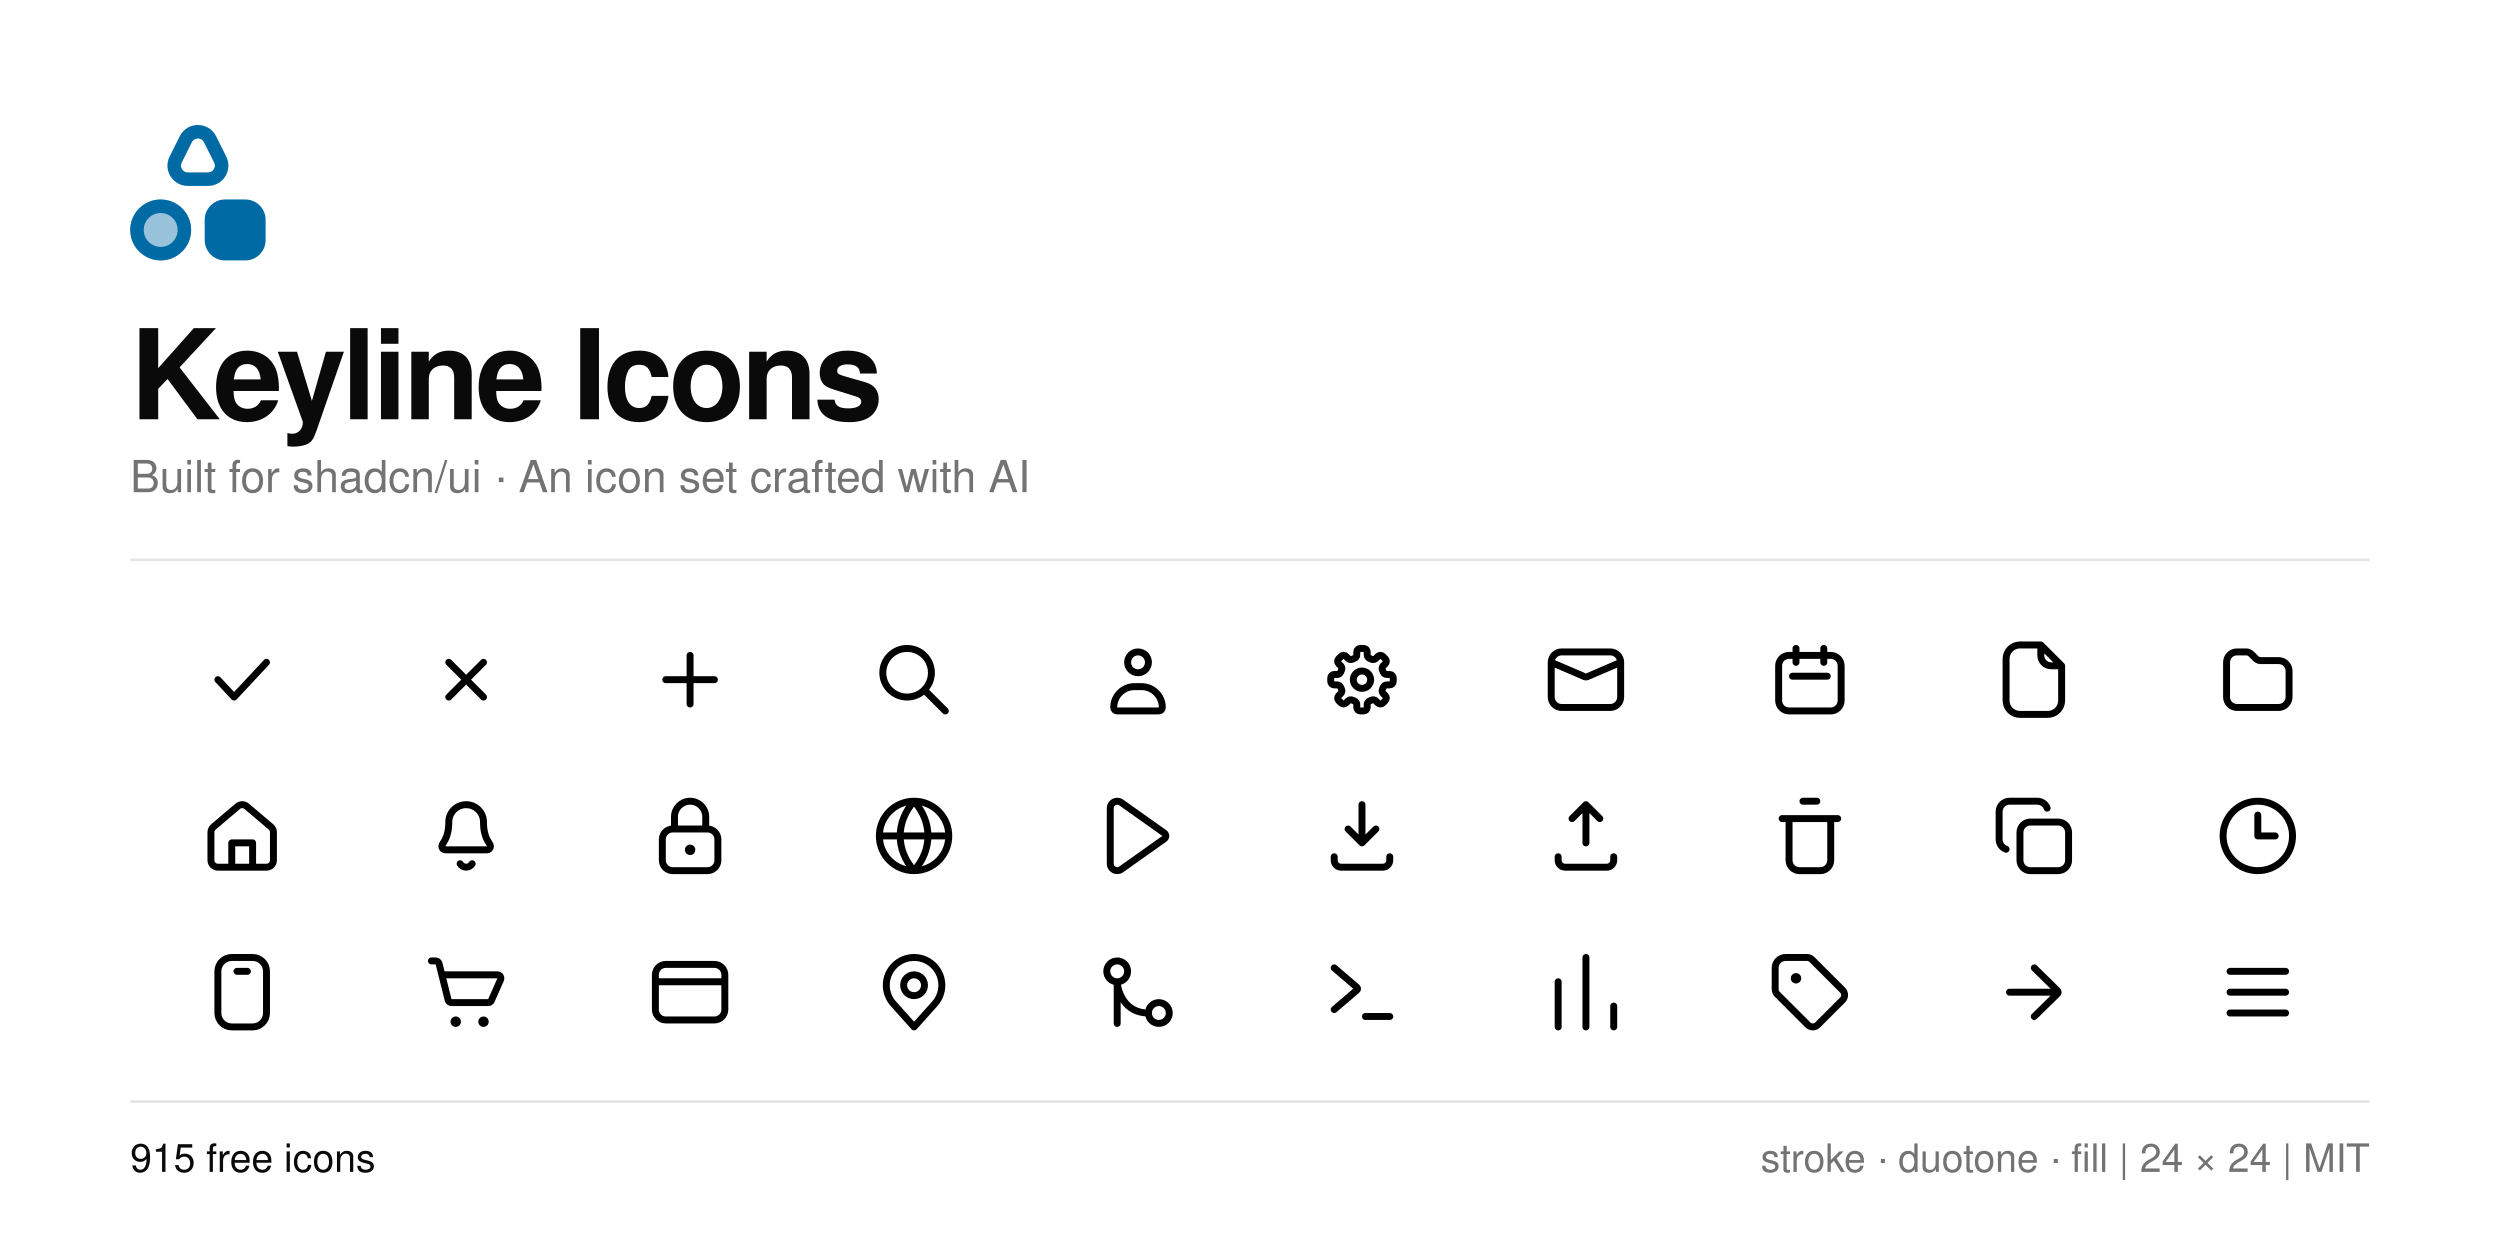
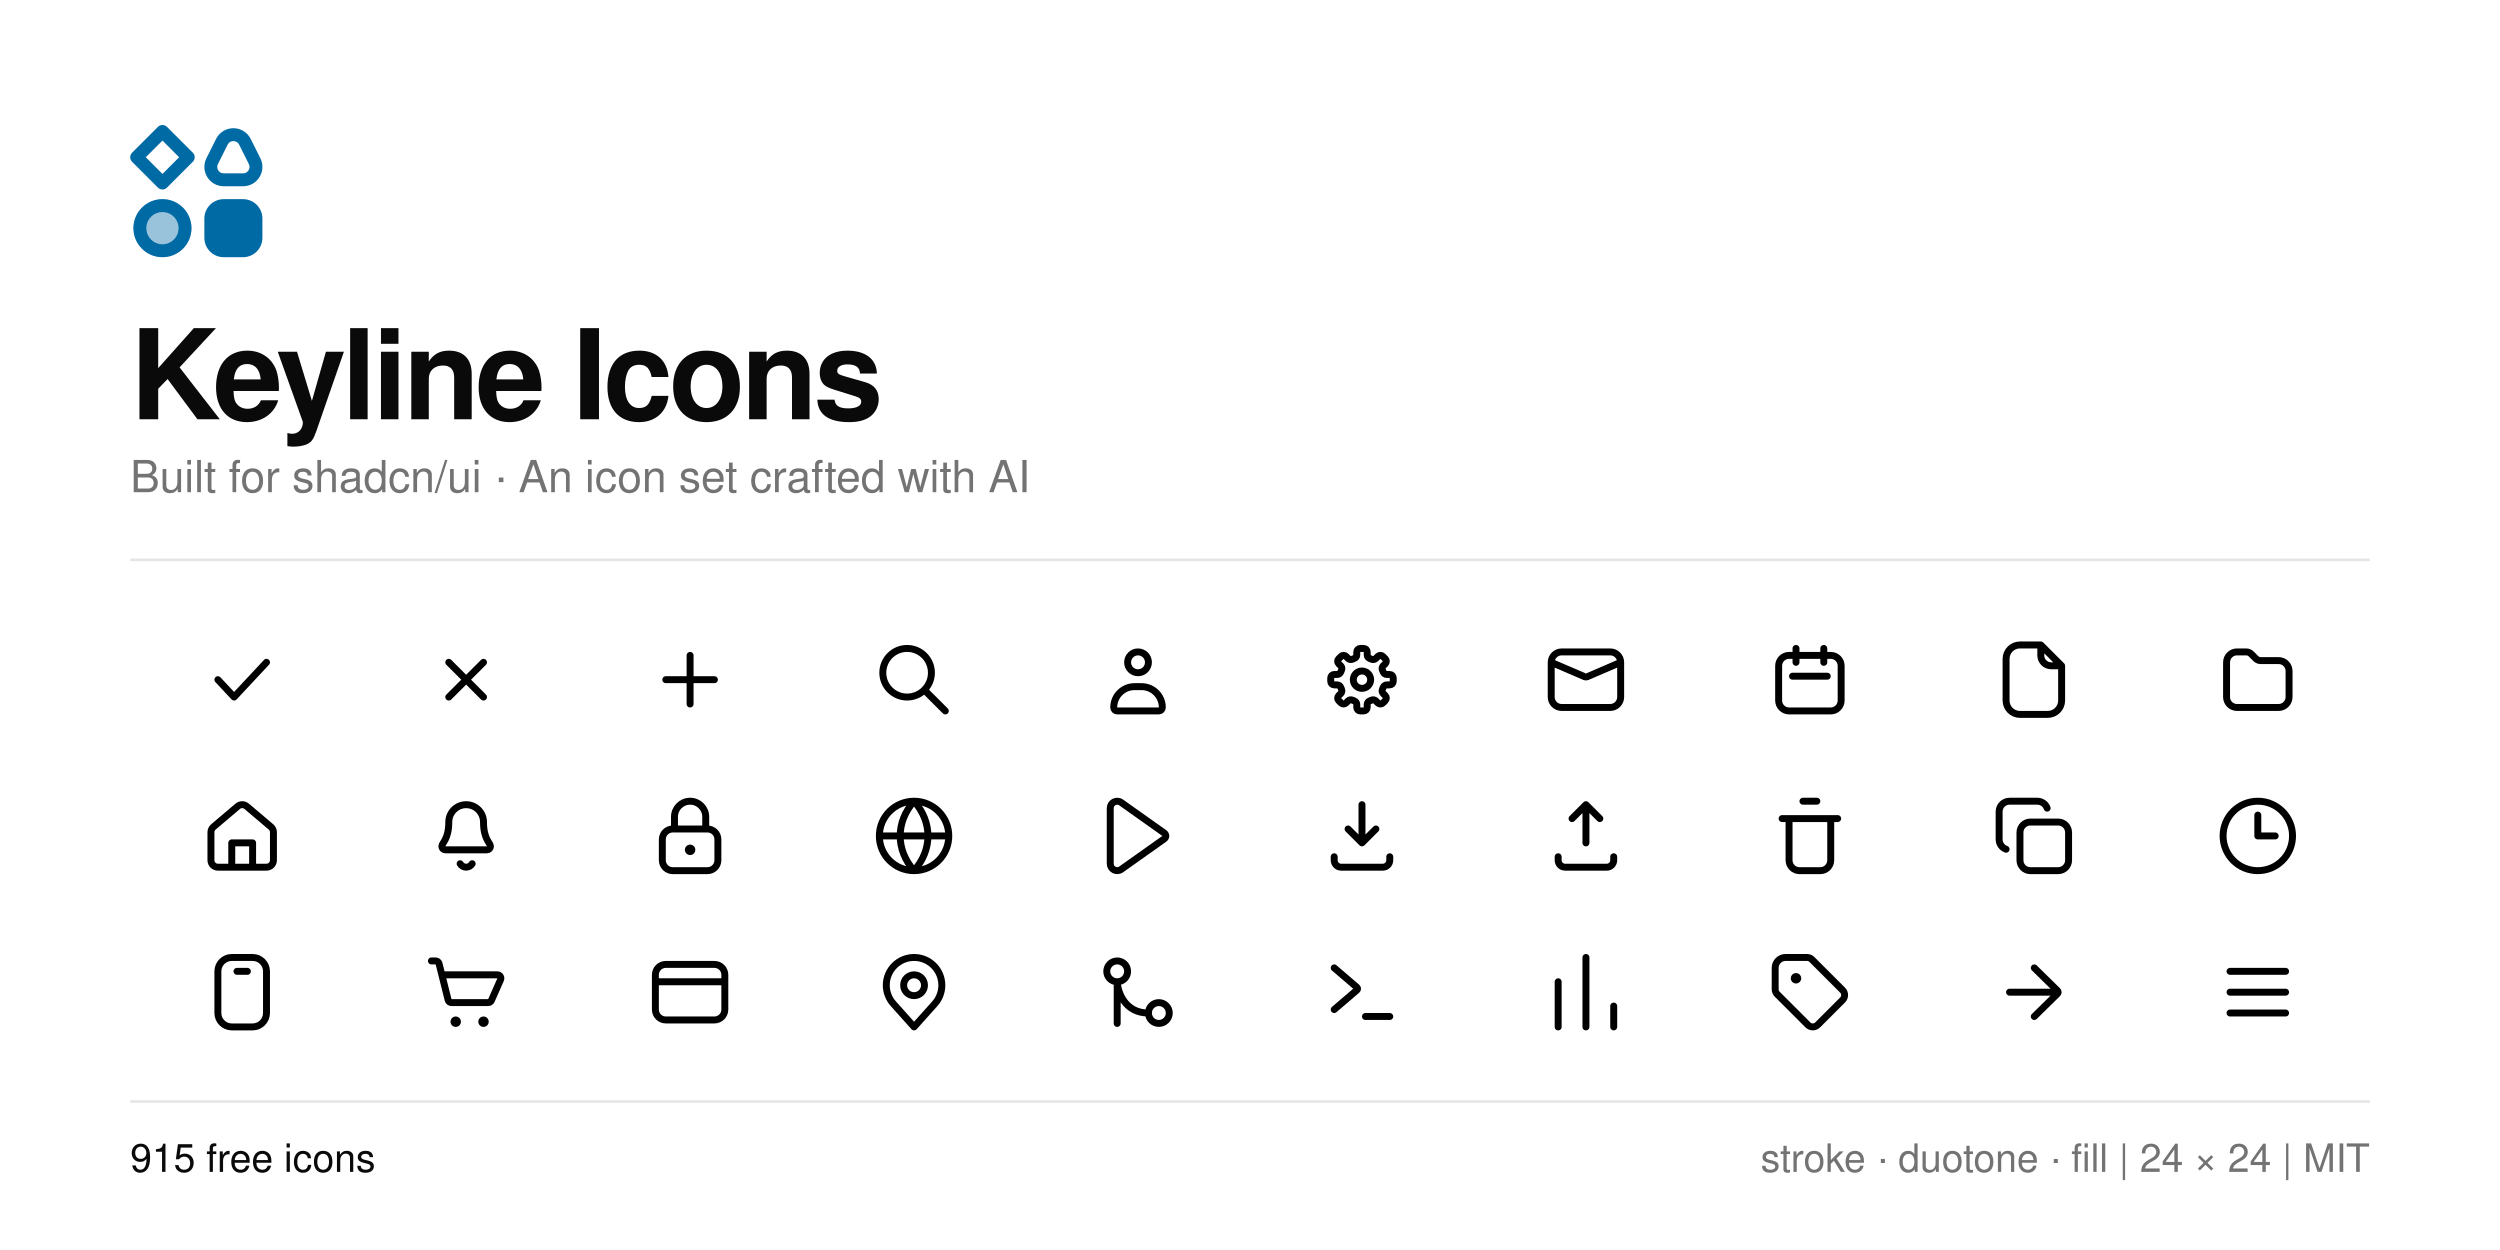
<svg xmlns="http://www.w3.org/2000/svg" width="1920" height="960" viewBox="0 0 1920 960">
  <rect width="1920" height="960" fill="#ffffff" />
-   <g transform="translate(100 96) scale(5.2) translate(-2 -2)" color="#006aa5">
-     <path d="M10.212 4.106 C10.949 2.631 13.053 2.631 13.79 4.106 L15.288 7.104 C15.953 8.434 14.986 9.998 13.499 9.998 L10.503 9.998 C9.016 9.998 8.049 8.434 8.713 7.104 L10.212 4.106 Z" fill="none" stroke="currentColor" stroke-width="2" stroke-linecap="round" stroke-linejoin="round" />
+   <g transform="translate(100 96) scale(4.952381) translate(-1.5 -1.5)" color="#006aa5">
+     <path d="M6.5 2.5L10.5 6.5L6.5 10.5L2.5 6.5Z" fill="none" stroke="currentColor" stroke-width="2" stroke-linecap="butt" stroke-linejoin="round" />
+     <path d="M10.212 4.106 C10.949 2.631 13.053 2.631 13.79 4.106 L15.288 7.104 C15.953 8.434 14.986 9.998 13.499 9.998 L10.503 9.998 C9.016 9.998 8.049 8.434 8.713 7.104 L10.212 4.106 Z" transform="translate(5.5 0)" fill="none" stroke="currentColor" stroke-width="2" stroke-linecap="round" stroke-linejoin="round" />
    <path d="M6.5 13C8.985 13 11 15.015 11 17.5C11 19.985 8.985 22 6.5 22C4.015 22 2 19.985 2 17.5C2 15.015 4.015 13 6.5 13Z" fill="currentColor" fill-opacity="0.4" />
    <path d="M10 17.5C10 19.433 8.433 21 6.5 21C4.567 21 3 19.433 3 17.5C3 15.567 4.567 14 6.5 14C8.433 14 10 15.567 10 17.5Z" fill="none" stroke="currentColor" stroke-width="2" stroke-linecap="round" stroke-linejoin="round" />
    <path d="M19 13C20.657 13 22 14.343 22 16L22 19C22 20.657 20.657 22 19 22L16 22C14.343 22 13 20.657 13 19L13 16C13 14.343 14.343 13 16 13L19 13Z" fill="currentColor" />
  </g>
  <text x="100" y="322" font-family="-apple-system, BlinkMacSystemFont, 'Segoe UI', Helvetica, Arial, sans-serif" font-size="96" font-weight="600" letter-spacing="-3" fill="#0a0a0a">Keyline Icons</text>
  <text x="100" y="378" font-family="-apple-system, BlinkMacSystemFont, 'Segoe UI', Helvetica, Arial, sans-serif" font-size="34" fill="#737373">Built for shadcn/ui · An icon set crafted with AI</text>
  <line x1="100" y1="430" x2="1820" y2="430" stroke="#e5e5e5" stroke-width="2" />
  <g fill="none" stroke="#0a0a0a">
    <g transform="translate(154.00 490) scale(2.666667)" fill="none" stroke="currentColor" stroke-width="2" stroke-linecap="round" stroke-linejoin="round">
      <path d="M5 12L9.667 17L19 7" />
    </g>
    <g transform="translate(326.00 490) scale(2.666667)" fill="none" stroke="currentColor" stroke-width="2" stroke-linecap="round" stroke-linejoin="round">
      <path d="M7 7L17 17M17 7L7 17" />
    </g>
    <g transform="translate(498.00 490) scale(2.666667)" fill="none" stroke="currentColor" stroke-width="2" stroke-linecap="round" stroke-linejoin="round">
      <path d="M5 12H19M11.995 19.005V5.005" />
    </g>
    <g transform="translate(670.00 490) scale(2.666667)" fill="none" stroke="currentColor" stroke-width="2" stroke-linecap="round" stroke-linejoin="round">
      <path d="M17 10C17 13.866 13.866 17 10 17C6.134 17 3 13.866 3 10C3 6.134 6.134 3 10 3C13.866 3 17 6.134 17 10ZM15 15L21 21" />
    </g>
    <g transform="translate(842.00 490) scale(2.666667)" fill="none" stroke="currentColor" stroke-width="2" stroke-linecap="round" stroke-linejoin="round">
      <path d="M11 14H13C16.314 14 19 16.686 19 20C19 20.552 18.552 21 18 21H6C5.448 21 5 20.552 5 20C5 16.686 7.686 14 11 14ZM12 4C13.657 4 15 5.343 15 7C15 8.657 13.657 10 12 10C10.343 10 9 8.657 9 7C9 5.343 10.343 4 12 4Z" />
    </g>
    <g transform="translate(1014.00 490) scale(2.666667)" fill="none" stroke="currentColor" stroke-width="2" stroke-linecap="round" stroke-linejoin="round">
      <path d="M13.5 4.885C13.5 5.348 13.822 5.743 14.257 5.904C14.412 5.962 14.565 6.025 14.714 6.093C15.136 6.287 15.643 6.235 15.971 5.908L16.597 5.282C16.987 4.892 17.62 4.892 18.011 5.282L18.718 5.989C19.108 6.38 19.108 7.013 18.717 7.403L18.092 8.028C17.764 8.356 17.712 8.864 17.906 9.285C17.975 9.435 18.038 9.587 18.096 9.743C18.257 10.178 18.652 10.5 19.116 10.5L20 10.5C20.552 10.5 21 10.948 21 11.5L21 12.5C21 13.052 20.552 13.5 20 13.5L19.116 13.5C18.652 13.5 18.257 13.822 18.096 14.257C18.038 14.412 17.975 14.565 17.906 14.714C17.712 15.136 17.764 15.643 18.092 15.971L18.718 16.597C19.108 16.987 19.108 17.62 18.718 18.011L18.011 18.718C17.62 19.108 16.987 19.108 16.597 18.718L15.971 18.092C15.643 17.764 15.136 17.712 14.714 17.906C14.565 17.974 14.412 18.038 14.257 18.095C13.822 18.256 13.5 18.651 13.5 19.114L13.5 20C13.5 20.552 13.052 21 12.5 21L11.5 21C10.948 21 10.5 20.552 10.5 20L10.5 19.114C10.5 18.651 10.178 18.256 9.743 18.095C9.587 18.038 9.435 17.975 9.285 17.906C8.864 17.712 8.356 17.764 8.028 18.092L7.403 18.717C7.013 19.108 6.38 19.108 5.989 18.718L5.282 18.011C4.892 17.62 4.892 16.987 5.282 16.597L5.908 15.971C6.235 15.643 6.287 15.136 6.093 14.714C6.025 14.565 5.962 14.412 5.904 14.257C5.743 13.822 5.348 13.5 4.885 13.5L4 13.5C3.448 13.5 3 13.052 3 12.5L3 11.5C3 10.948 3.448 10.5 4 10.5L4.885 10.5C5.348 10.5 5.743 10.178 5.904 9.743C5.961 9.587 6.024 9.435 6.093 9.285C6.287 8.864 6.235 8.356 5.907 8.028L5.282 7.403C4.892 7.013 4.892 6.38 5.282 5.989L5.989 5.282C6.38 4.892 7.013 4.892 7.403 5.282L8.028 5.907C8.356 6.235 8.864 6.287 9.285 6.093C9.435 6.024 9.587 5.961 9.743 5.904C10.178 5.743 10.5 5.348 10.5 4.885L10.5 4C10.5 3.448 10.948 3 11.5 3L12.5 3C13.052 3 13.5 3.448 13.5 4L13.5 4.885ZM12 9.5C13.381 9.5 14.5 10.619 14.5 12C14.5 13.381 13.381 14.5 12 14.5C10.619 14.5 9.5 13.381 9.5 12C9.5 10.619 10.619 9.5 12 9.5Z" />
    </g>
    <g transform="translate(1186.00 490) scale(2.666667)" fill="none" stroke="currentColor" stroke-width="2" stroke-linecap="round" stroke-linejoin="round">
      <path d="M5 4H19C20.657 4 22 5.343 22 7V17C22 18.657 20.657 20 19 20H5C3.343 20 2 18.657 2 17V7C2 5.343 3.343 4 5 4ZM2 7L11.293 11C11.715 11.282 12.285 11.282 12.707 11L22 7" />
    </g>
    <g transform="translate(1358.00 490) scale(2.666667)" fill="none" stroke="currentColor" stroke-width="2" stroke-linecap="round" stroke-linejoin="round">
      <path d="M6 5H18C19.657 5 21 6.343 21 8V18C21 19.657 19.657 21 18 21H6C4.343 21 3 19.657 3 18V8C3 6.343 4.343 5 6 5ZM7 11H17M8 3V7M16 3V7" />
    </g>
    <g transform="translate(1530.00 490) scale(2.666667)" fill="none" stroke="currentColor" stroke-width="2" stroke-linecap="round" stroke-linejoin="round">
      <path d="M14 2H8C5.791 2 4 3.791 4 6V18C4 20.209 5.791 22 8 22H16C18.209 22 20 20.209 20 18V8L14 2ZM14 2V5C14 6.657 15.343 8 17 8H20" />
    </g>
    <g transform="translate(1702.00 490) scale(2.666667)" fill="none" stroke="currentColor" stroke-width="2" stroke-linecap="round" stroke-linejoin="round">
      <path d="M3 7C3 5.343 4.343 4 6 4L8.672 4C9.202 4 9.711 4.211 10.086 4.586L11.414 5.914C11.789 6.289 12.298 6.5 12.828 6.5L18 6.5C19.657 6.5 21 7.843 21 9.5L21 17C21 18.657 19.657 20 18 20L6 20C4.343 20 3 18.657 3 17Z" />
    </g>
    <g transform="translate(154.00 610) scale(2.666667)" fill="none" stroke="currentColor" stroke-width="2" stroke-linecap="round" stroke-linejoin="round">
      <path d="M20.293 9.401L13.293 3.47C12.547 2.838 11.453 2.838 10.707 3.47L3.707 9.401C3.259 9.781 3 10.339 3 10.927L3 19C3 20.105 3.895 21 5 21L19 21C20.105 21 21 20.105 21 19L21 10.927C21 10.339 20.741 9.781 20.293 9.401ZM9 21V14H15V21" />
    </g>
    <g transform="translate(326.00 610) scale(2.666667)" fill="none" stroke="currentColor" stroke-width="2" stroke-linecap="round" stroke-linejoin="round">
      <path d="M12 3C14.761 3 17 5.239 17 8C17 13 19 14 19 15C19 15.552 18.552 16 18 16H6C5.448 16 5 15.552 5 15C5 14 7 13 7 8C7 5.239 9.239 3 12 3ZM10.268 20C10.625 20.619 11.286 21 12 21C12.714 21 13.375 20.619 13.732 20" />
    </g>
    <g transform="translate(498.00 610) scale(2.666667)" fill="none" stroke="currentColor" stroke-width="2" stroke-linecap="round" stroke-linejoin="round">
      <path d="M7.5 10V6.5C7.5 4.015 9.515 2 12 2C14.485 2 16.5 4.015 16.5 6.5V10M4 13V19C4 20.657 5.343 22 7 22H17C18.657 22 20 20.657 20 19V13C20 11.343 18.657 10 17 10H7C5.343 10 4 11.343 4 13Z" />
      <path d="M13.5 16C13.5 16.828 12.828 17.5 12 17.5C11.172 17.5 10.5 16.828 10.5 16C10.5 15.172 11.172 14.5 12 14.5C12.828 14.5 13.5 15.172 13.5 16Z" fill="currentColor" stroke="none" />
    </g>
    <g transform="translate(670.00 610) scale(2.666667)" fill="none" stroke="currentColor" stroke-width="2" stroke-linecap="round" stroke-linejoin="round">
      <path d="M22 12C22 17.523 17.523 22 12 22C6.477 22 2 17.523 2 12C2 6.477 6.477 2 12 2C17.523 2 22 6.477 22 12ZM2 12H22M12 2C14.667 5 16 8.5 16 12C16 15.5 14.667 19 12 22C9.333 19 8 15.5 8 12C8 8.5 9.333 5 12 2Z" />
    </g>
    <g transform="translate(842.00 610) scale(2.666667)" fill="none" stroke="currentColor" stroke-width="2" stroke-linecap="round" stroke-linejoin="round">
      <path d="M4 4.004C4 2.38 5.833 1.433 7.157 2.372L19.579 11.184C20.14 11.583 20.14 12.417 19.579 12.816L7.157 21.628C5.833 22.567 4 21.62 4 19.996Z" />
    </g>
    <g transform="translate(1014.00 610) scale(2.666667)" fill="none" stroke="currentColor" stroke-width="2" stroke-linecap="round" stroke-linejoin="round">
      <path d="M12 3V14M8 10L12 14L16 10M4 18V19C4 20.105 4.895 21 6 21H18C19.105 21 20 20.105 20 19V18" />
    </g>
    <g transform="translate(1186.00 610) scale(2.666667)" fill="none" stroke="currentColor" stroke-width="2" stroke-linecap="round" stroke-linejoin="round">
      <path d="M12 14V3M8 7L12 3L16 7M4 18V19C4 20.105 4.895 21 6 21H18C19.105 21 20 20.105 20 19V18" />
    </g>
    <g transform="translate(1358.00 610) scale(2.666667)" fill="none" stroke="currentColor" stroke-width="2" stroke-linecap="round" stroke-linejoin="round">
      <path d="M10 2H14M4 7H20M6 7H18V19C18 20.657 16.657 22 15 22H9C7.343 22 6 20.657 6 19V7Z" />
    </g>
    <g transform="translate(1530.00 610) scale(2.666667)" fill="none" stroke="currentColor" stroke-width="2" stroke-linecap="round" stroke-linejoin="round">
      <path d="M15.828 4C15.405 2.801 14.271 2 13 2H5C3.343 2 2 3.343 2 5V13C2 14.271 2.801 15.405 4 15.828M11 8H19C20.657 8 22 9.343 22 11V19C22 20.657 20.657 22 19 22H11C9.343 22 8 20.657 8 19V11C8 9.343 9.343 8 11 8Z" />
    </g>
    <g transform="translate(1702.00 610) scale(2.666667)" fill="none" stroke="currentColor" stroke-width="2" stroke-linecap="round" stroke-linejoin="round">
      <path d="M12 6L12 12L17 12M12 2C17.523 2 22 6.477 22 12C22 17.523 17.523 22 12 22C6.477 22 2 17.523 2 12C2 6.477 6.477 2 12 2Z" />
    </g>
    <g transform="translate(154.00 730) scale(2.666667)" fill="none" stroke="currentColor" stroke-width="2" stroke-linecap="round" stroke-linejoin="round">
      <path d="M10.5 6H13.5M19 18V6C19 3.791 17.209 2 15 2H9C6.791 2 5 3.791 5 6V18C5 20.209 6.791 22 9 22H15C17.209 22 19 20.209 19 18Z" />
    </g>
    <g transform="translate(326.00 730) scale(2.666667)" fill="none" stroke="currentColor" stroke-width="2" stroke-linecap="round" stroke-linejoin="round">
      <path d="M2 3H3.219C3.678 3 4.078 3.312 4.189 3.757L5 7M5 7H20.998C21.72 7 22.204 7.743 21.913 8.404L19.263 14.404C19.103 14.766 18.744 15 18.348 15H7.781C7.322 15 6.922 14.688 6.811 14.242L5 7Z" />
      <path d="M10.5 20.5C10.5 21.328 9.828 22 9 22C8.172 22 7.5 21.328 7.5 20.5C7.5 19.672 8.172 19 9 19C9.828 19 10.5 19.672 10.5 20.5ZM18.5 20.5C18.5 21.328 17.828 22 17 22C16.172 22 15.5 21.328 15.5 20.5C15.5 19.672 16.172 19 17 19C17.828 19 18.5 19.672 18.5 20.5Z" fill="currentColor" stroke="none" />
    </g>
    <g transform="translate(498.00 730) scale(2.666667)" fill="none" stroke="currentColor" stroke-width="2" stroke-linecap="round" stroke-linejoin="round">
      <path d="M2 9H22M2 7C2 5.343 3.343 4 5 4H19C20.657 4 22 5.343 22 7V17C22 18.657 20.657 20 19 20H5C3.343 20 2 18.657 2 17V7Z" />
    </g>
    <g transform="translate(670.00 730) scale(2.666667)" fill="none" stroke="currentColor" stroke-width="2" stroke-linecap="round" stroke-linejoin="round">
      <path d="M17.963 15.333L12 22L6.037 15.333C4.725 13.867 4 11.968 4 10C4 5.582 7.582 2 12 2C16.418 2 20 5.582 20 10C20 11.968 19.275 13.867 17.963 15.333ZM15 10C15 11.657 13.657 13 12 13C10.343 13 9 11.657 9 10C9 8.343 10.343 7 12 7C13.657 7 15 8.343 15 10Z" />
    </g>
    <g transform="translate(842.00 730) scale(2.666667)" fill="none" stroke="currentColor" stroke-width="2" stroke-linecap="round" stroke-linejoin="round">
      <path d="M6 21V9C6.167 12 8.2 18 15 18M6 9C7.657 9 9 7.657 9 6C9 4.343 7.657 3 6 3C4.343 3 3 4.343 3 6C3 7.657 4.343 9 6 9ZM18 21C19.657 21 21 19.657 21 18C21 16.343 19.657 15 18 15C16.343 15 15 16.343 15 18C15 19.657 16.343 21 18 21Z" />
    </g>
    <g transform="translate(1014.00 730) scale(2.666667)" fill="none" stroke="currentColor" stroke-width="2" stroke-linecap="round" stroke-linejoin="round">
      <path d="M4 5L10.557 10.62C10.79 10.82 10.79 11.18 10.557 11.38L4 17M20 19H13" />
    </g>
    <g transform="translate(1186.00 730) scale(2.666667)" fill="none" stroke="currentColor" stroke-width="2" stroke-linecap="round" stroke-linejoin="round">
      <path d="M4 9V22M12 2V22M20 16V22" />
    </g>
    <g transform="translate(1358.00 730) scale(2.666667)" fill="none" stroke="currentColor" stroke-width="2" stroke-linecap="round" stroke-linejoin="round">
      <path d="M2 5C2 3.343 3.343 2 5 2L11.172 2C11.702 2 12.211 2.211 12.586 2.586L21.414 11.414C22.195 12.195 22.195 13.462 21.414 14.243L14.243 21.414C13.462 22.195 12.195 22.195 11.414 21.414L2.586 12.586C2.211 12.211 2 11.702 2 11.172Z" />
      <path d="M9.5 8C9.5 8.828 8.828 9.5 8 9.5C7.172 9.5 6.5 8.828 6.5 8C6.5 7.172 7.172 6.5 8 6.5C8.828 6.5 9.5 7.172 9.5 8Z" fill="currentColor" stroke="none" />
    </g>
    <g transform="translate(1530.00 730) scale(2.666667)" fill="none" stroke="currentColor" stroke-width="2" stroke-linecap="round" stroke-linejoin="round">
      <path d="M5 12H18.059M12.123 5L18.826 11.588C19.058 11.815 19.058 12.185 18.826 12.412L12.123 19" />
    </g>
    <g transform="translate(1702.00 730) scale(2.666667)" fill="none" stroke="currentColor" stroke-width="2" stroke-linecap="round" stroke-linejoin="round">
      <path d="M4 6H20M4 12H20M4 18H20" />
    </g>
  </g>
  <line x1="100" y1="846" x2="1820" y2="846" stroke="#e5e5e5" stroke-width="2" />
  <text x="100" y="900" font-family="-apple-system, BlinkMacSystemFont, 'Segoe UI', Helvetica, Arial, sans-serif" font-size="30" fill="#0a0a0a">915 free icons</text>
  <text x="1820" y="900" text-anchor="end" font-family="-apple-system, BlinkMacSystemFont, 'Segoe UI', Helvetica, Arial, sans-serif" font-size="30" fill="#737373">stroke · duotone · fill  |  24 × 24  |  MIT</text>
</svg>
